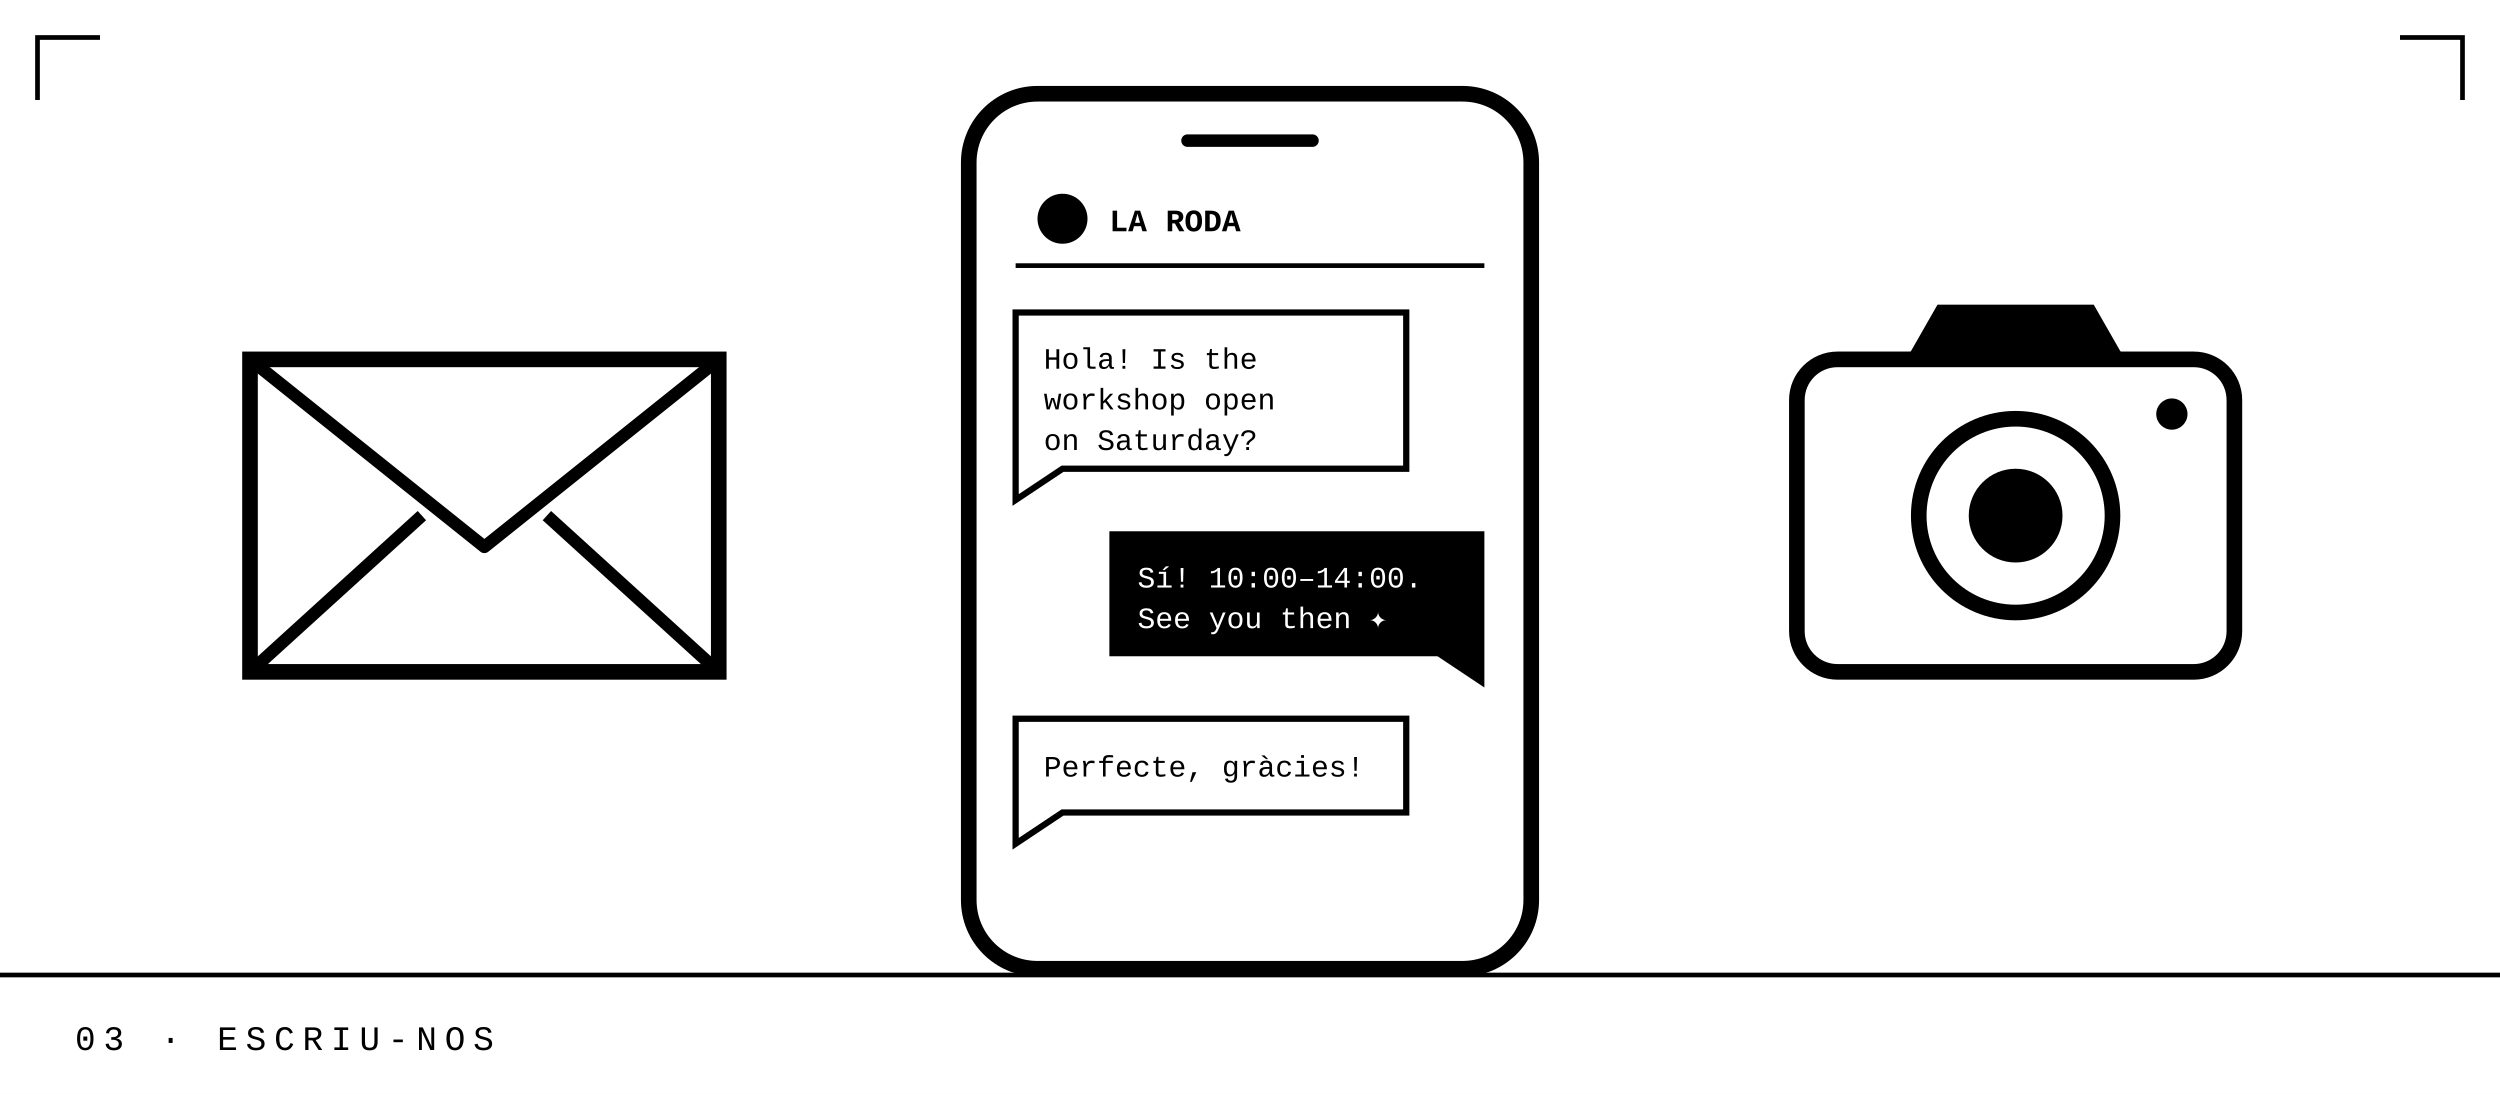
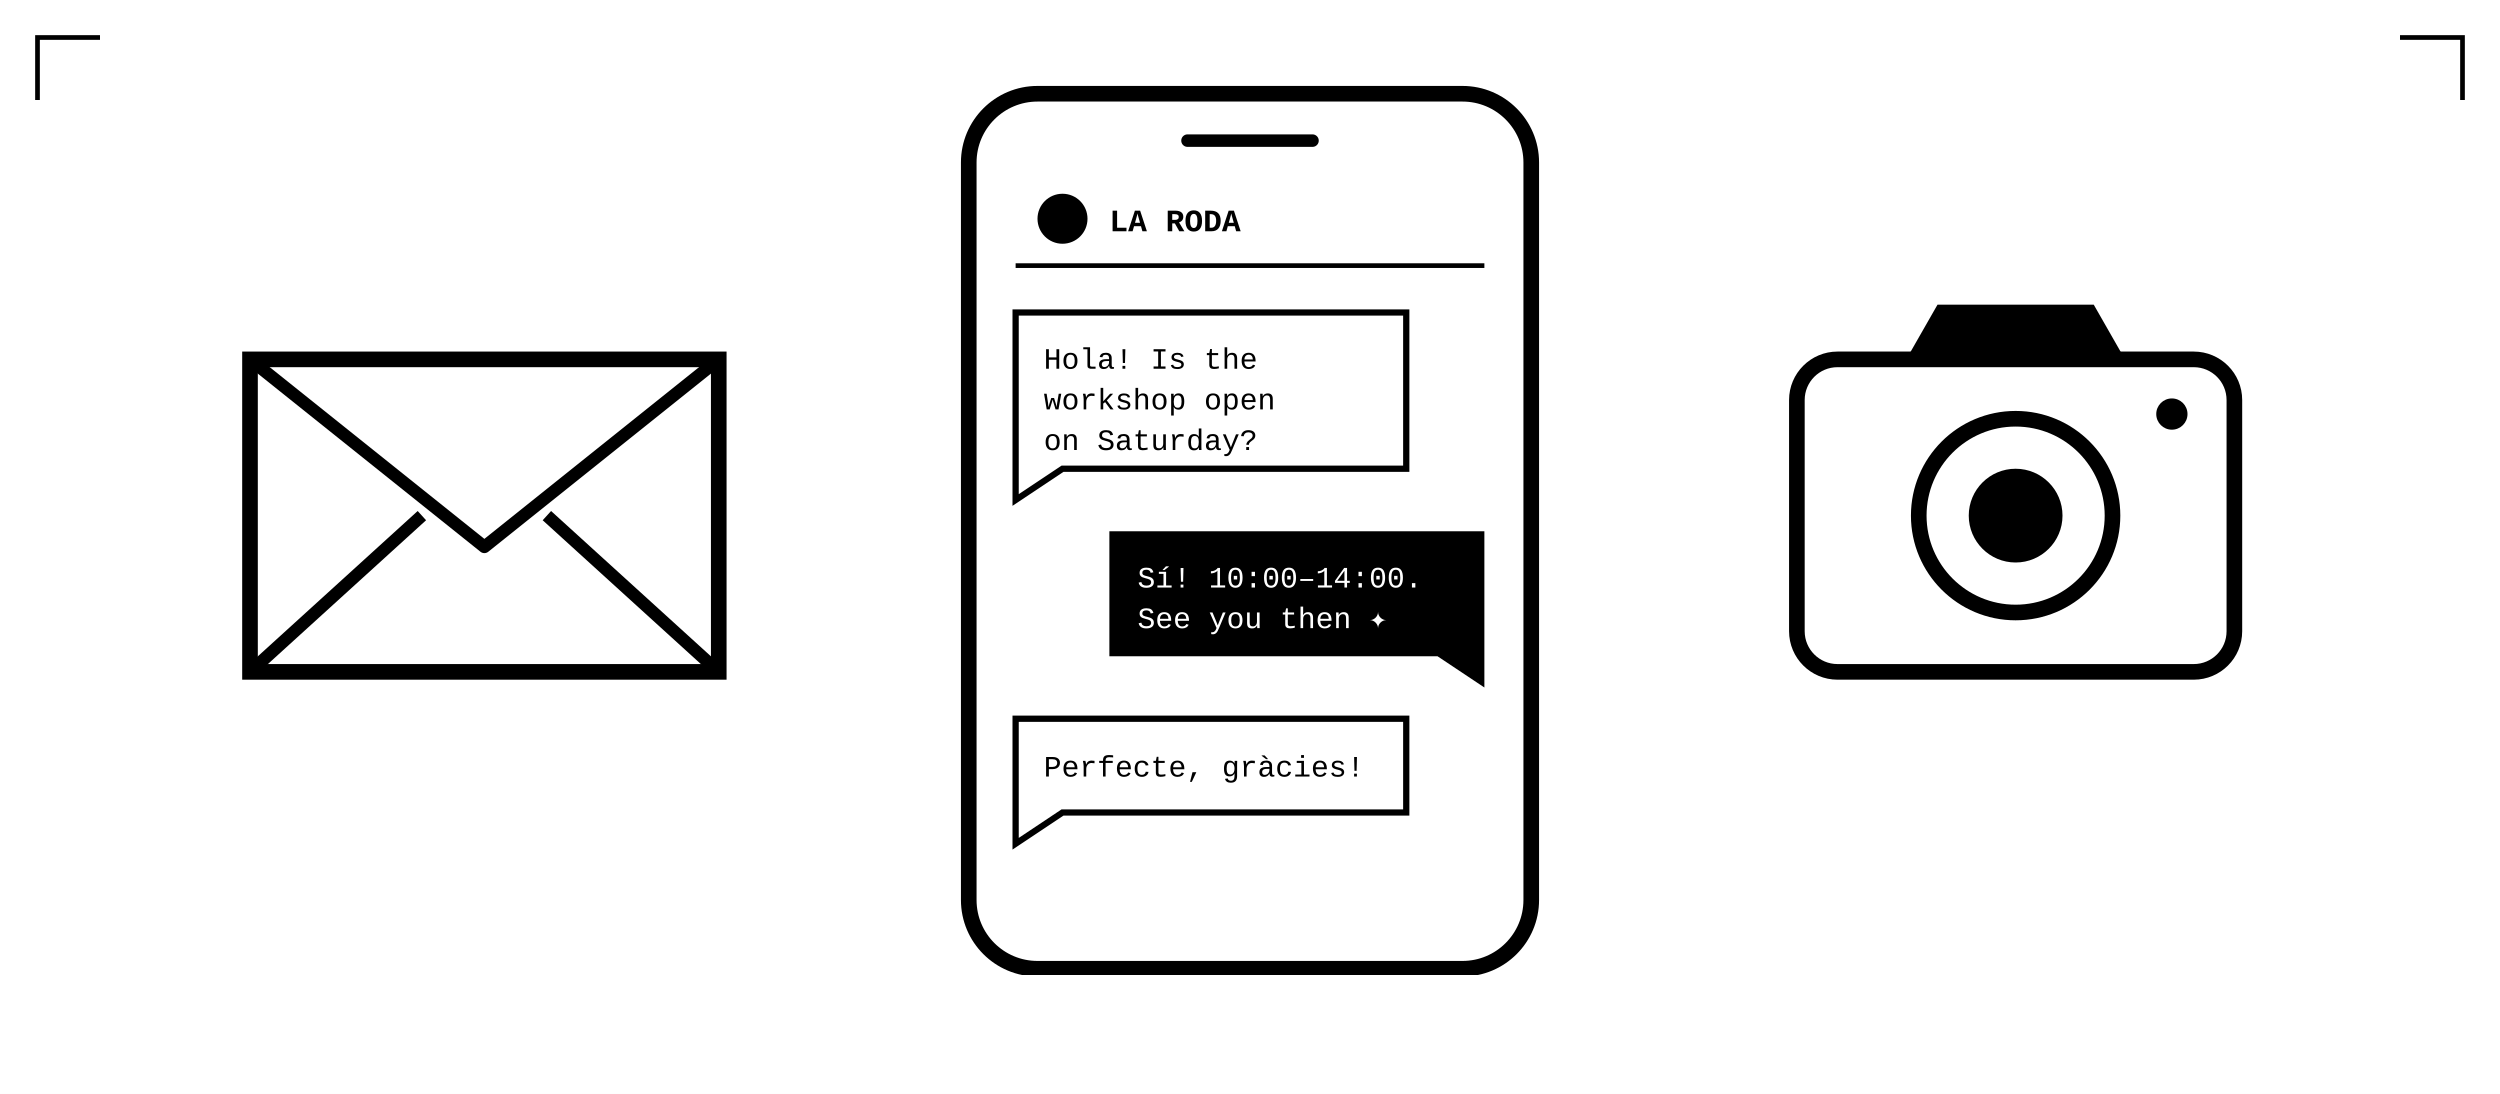
<svg xmlns="http://www.w3.org/2000/svg" viewBox="0 0 1600 700" width="1600" height="700">
  <rect width="1600" height="700" fill="#fff" />
  <rect x="620" y="60" width="360" height="560" rx="44" fill="#fff" stroke="#000" stroke-width="10" />
  <path d="M760 90H840" stroke="#000" stroke-width="8" stroke-linecap="round" />
  <path d="M650 170H950" stroke="#000" stroke-width="3" />
  <circle cx="680" cy="140" r="16" fill="#000" />
  <text x="710" y="148" font-family="Courier New,monospace" font-weight="bold" font-size="20" fill="#000">LA RODA</text>
  <path d="M650 200H900V300H680L650 320Z" fill="#fff" stroke="#000" stroke-width="4" />
  <g font-family="Courier New,monospace" font-size="19" fill="#000">
    <text x="668" y="236">Hola! Is the</text>
    <text x="668" y="262">workshop open</text>
    <text x="668" y="288">on Saturday?</text>
  </g>
  <path d="M710 340H950V440L920 420H710Z" fill="#000" />
  <g font-family="Courier New,monospace" font-size="19" fill="#fff">
    <text x="728" y="376">Sí! 10:00–14:00.</text>
    <text x="728" y="402">See you then ✦</text>
  </g>
  <path d="M650 460H900V520H680L650 540Z" fill="#fff" stroke="#000" stroke-width="4" />
  <text x="668" y="497" font-family="Courier New,monospace" font-size="19" fill="#000">Perfecte, gràcies!</text>
  <rect x="160" y="230" width="300" height="200" fill="#fff" stroke="#000" stroke-width="10" />
  <path d="M160 230L310 350L460 230M160 430L270 330M460 430L350 330" fill="none" stroke="#000" stroke-width="8" stroke-linejoin="round" />
  <rect x="1150" y="230" width="280" height="200" rx="26" fill="#fff" stroke="#000" stroke-width="10" />
  <path d="M1220 230L1240 195H1340L1360 230" fill="#000" />
  <circle cx="1290" cy="330" r="62" fill="none" stroke="#000" stroke-width="10" />
  <circle cx="1290" cy="330" r="30" fill="#000" />
  <circle cx="1390" cy="265" r="10" fill="#000" />
  <rect y="624" width="1600" height="76" fill="#fff" />
-   <path d="M0 624H1600" stroke="#000" stroke-width="3" />
-   <g font-family="Courier New,monospace" font-size="22" fill="#000" letter-spacing="5">
-     <text x="48" y="672">03 · ESCRIU-NOS</text>
-   </g>
  <path d="M24 64V24H64M1536 24H1576V64" fill="none" stroke="#000" stroke-width="3" />
</svg>
